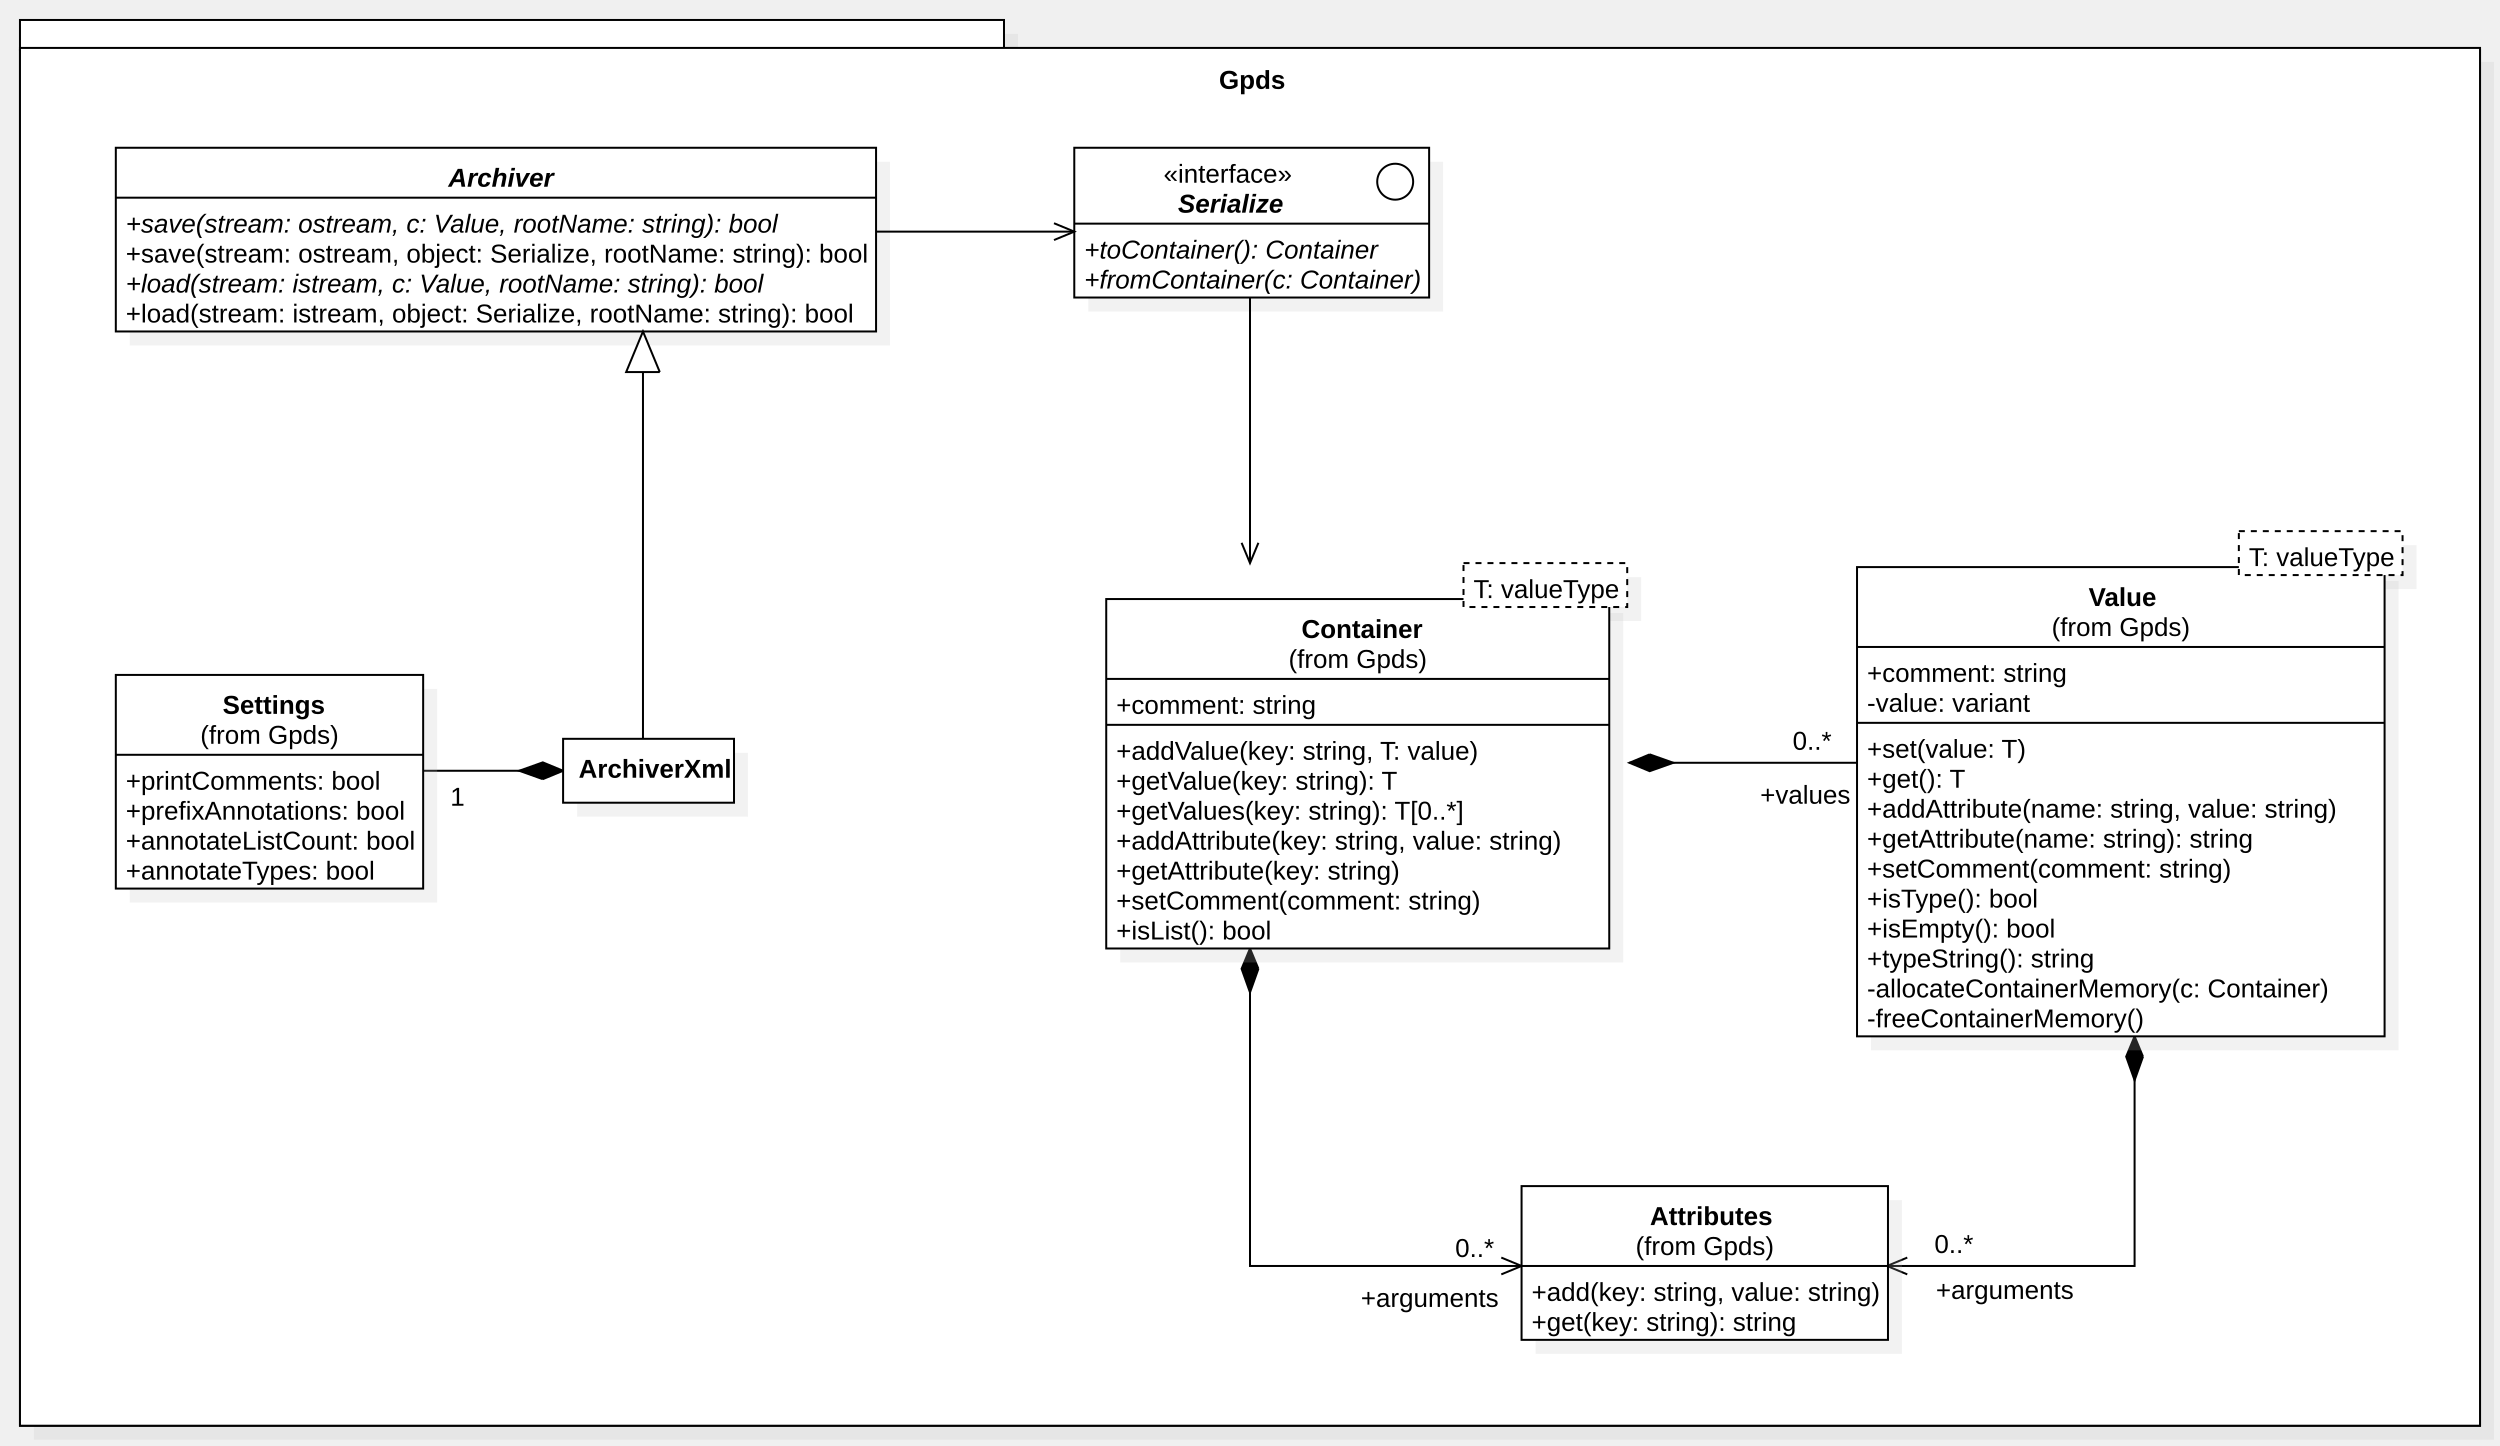
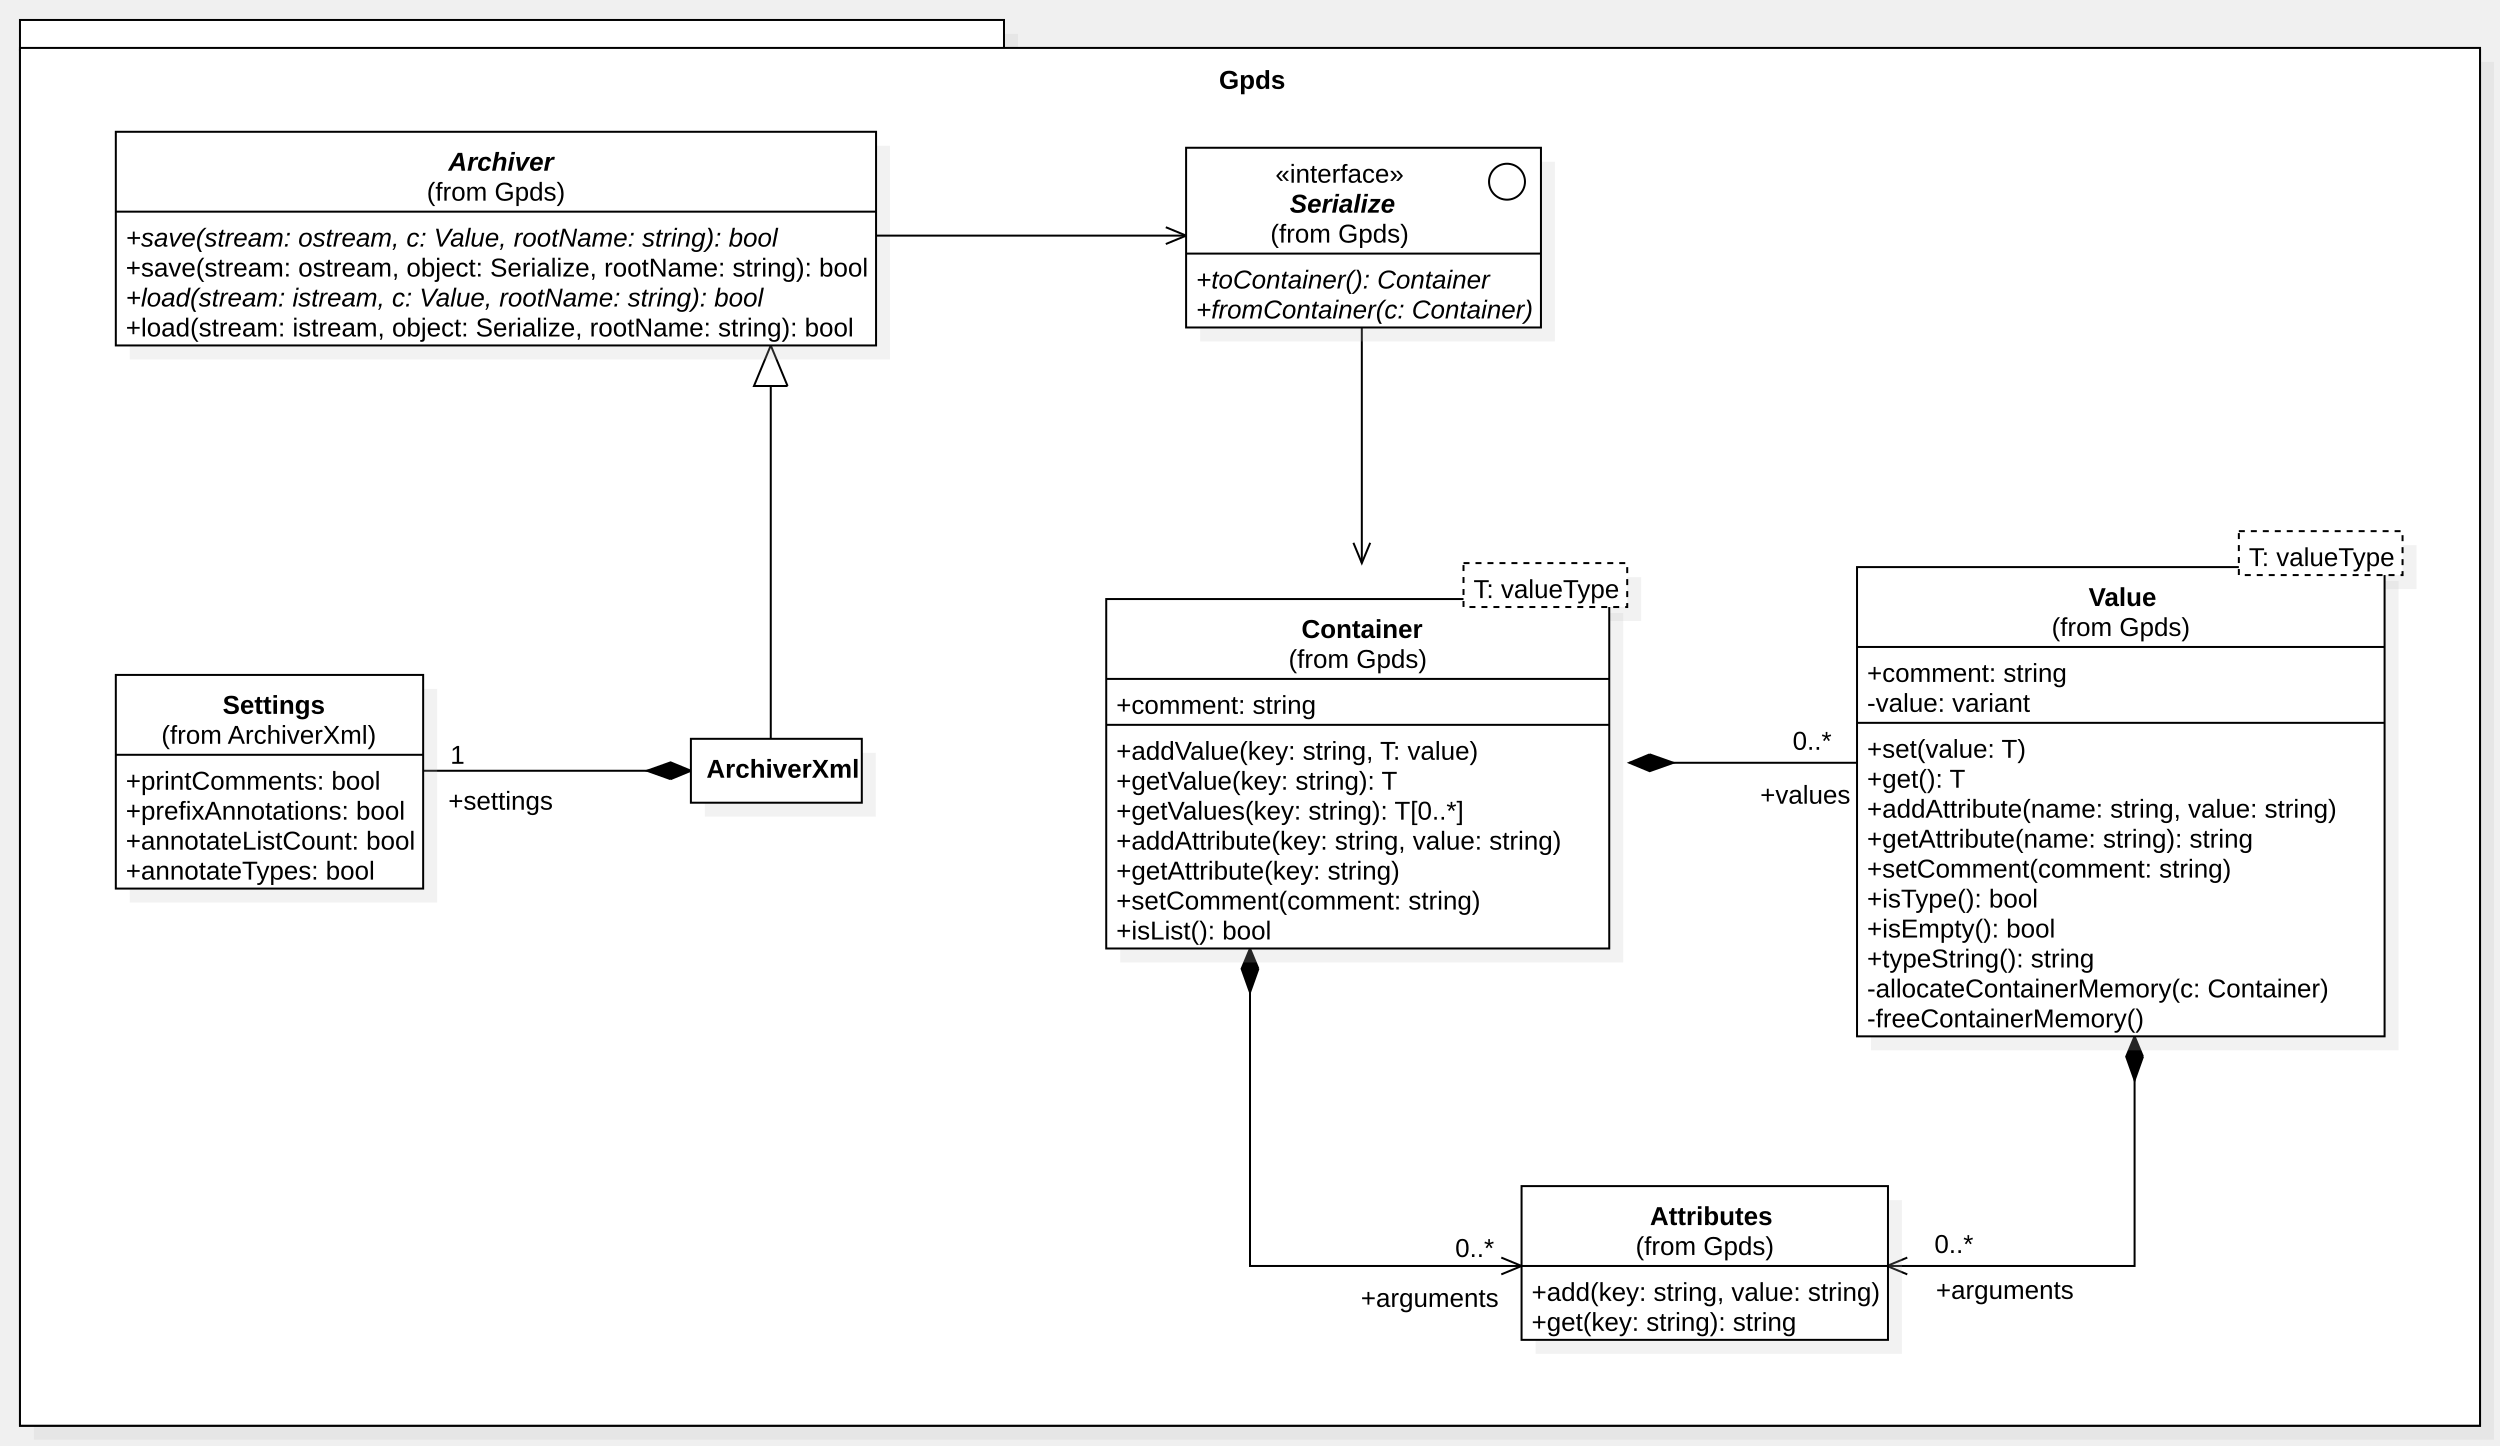
<svg xmlns="http://www.w3.org/2000/svg" version="1.1" width="1252" height="724">
  <defs />
  <g>
    <g transform="translate(-22,-38) scale(1,1)">
      <rect fill="#C0C0C0" stroke="none" x="39" y="55" width="492.8" height="15" opacity="0.2" />
    </g>
    <g transform="translate(-22,-38) scale(1,1)">
      <rect fill="#C0C0C0" stroke="none" x="39" y="69" width="1232" height="690" opacity="0.2" />
    </g>
    <g transform="translate(-22,-38) scale(1,1)">
      <rect fill="#ffffff" stroke="none" x="32" y="63" width="1232" height="689" />
    </g>
    <g transform="translate(-22,-38) scale(1,1)">
      <path fill="none" stroke="#000000" d="M 32 63 L 1264 63 L 1264 752 L 32 752 L 32 63 Z Z" stroke-miterlimit="10" />
    </g>
    <g transform="translate(-22,-38) scale(1,1)">
      <rect fill="#ffffff" stroke="none" x="32" y="48" width="492.8" height="15" />
    </g>
    <g transform="translate(-22,-38) scale(1,1)">
      <path fill="none" stroke="#000000" d="M 32 48 L 524.8 48 L 524.8 63 L 32 63 L 32 48 Z Z" stroke-miterlimit="10" />
    </g>
    <g transform="translate(-22,-38) scale(1,1)">
      <rect fill="#ffffff" stroke="none" x="32" y="62" width="1232" height="690" />
    </g>
    <g transform="translate(-22,-38) scale(1,1)">
      <path fill="none" stroke="#000000" d="M 32 62 L 1264 62 L 1264 752 L 32 752 L 32 62 Z Z" stroke-miterlimit="10" />
    </g>
    <g transform="translate(-22,-38) scale(1,1)">
      <g>
        <path fill="none" stroke="none" />
        <text fill="#000000" stroke="none" font-family="Arial" font-size="13px" font-style="normal" font-weight="bold" text-decoration="none" x="632.464" y="82.5">Gpds</text>
      </g>
    </g>
    <g transform="translate(-22,-38) scale(1,1)">
-       <path fill="none" stroke="#000000" d="M 234 424 L 304 424" stroke-miterlimit="10" />
-     </g>
-     <g transform="translate(-22,-38) scale(1,1)">
-       <path fill="#000000" stroke="none" d="M 293.837 428.21 L 304 424 L 293.837 419.79 L 282 424" />
-     </g>
-     <g transform="translate(-22,-38) scale(1,1)">
-       <path fill="none" stroke="#000000" d="M 293.837 428.21 L 304 424 L 293.837 419.79 L 282 424 L 293.837 428.21" stroke-miterlimit="10" />
-     </g>
-     <g transform="translate(-22,-38) scale(1,1)">
-       <g>
-         <path fill="none" stroke="none" />
-         <text fill="#000000" stroke="none" font-family="Arial" font-size="13px" font-style="normal" font-weight="normal" text-decoration="none" x="247.5" y="441.5">1</text>
-       </g>
-     </g>
-     <g transform="translate(-22,-38) scale(1,1)">
-       <rect fill="#C0C0C0" stroke="none" x="567" y="119" width="177.708" height="75" opacity="0.2" />
-     </g>
-     <g transform="translate(-22,-38) scale(1,1)">
-       <rect fill="#ffffff" stroke="none" x="560" y="112" width="177.708" height="75" />
-     </g>
-     <g transform="translate(-22,-38) scale(1,1)">
-       <path fill="none" stroke="#000000" d="M 560 112 L 737.708 112 L 737.708 187 L 560 187 L 560 112 Z Z" stroke-miterlimit="10" />
-     </g>
-     <g transform="translate(-22,-38) scale(1,1)">
-       <path fill="#ffffff" stroke="none" d="M 711.708 129 C 711.708 124.029 715.737 120 720.708 120 C 725.679 120 729.708 124.029 729.708 129 C 729.708 133.971 725.679 138 720.708 138 C 715.737 138 711.708 133.971 711.708 129 Z" />
-     </g>
-     <g transform="translate(-22,-38) scale(1,1)">
-       <path fill="none" stroke="#000000" d="M 711.708 129 C 711.708 124.029 715.737 120 720.708 120 C 725.679 120 729.708 124.029 729.708 129 C 729.708 133.971 725.679 138 720.708 138 C 715.737 138 711.708 133.971 711.708 129 Z" stroke-miterlimit="10" />
-     </g>
-     <g transform="translate(-22,-38) scale(1,1)">
-       <path fill="none" stroke="#000000" d="M 560 150 L 737.708 150" stroke-miterlimit="10" />
-     </g>
-     <g transform="translate(-22,-38) scale(1,1)">
-       <g>
-         <path fill="none" stroke="none" />
-         <text fill="#000000" stroke="none" font-family="Arial" font-size="13px" font-style="normal" font-weight="normal" text-decoration="none" x="604.694" y="129.5">«interface»</text>
-       </g>
-     </g>
-     <g transform="translate(-22,-38) scale(1,1)">
-       <g>
-         <path fill="none" stroke="none" />
-         <text fill="#000000" stroke="none" font-family="Arial" font-size="13px" font-style="italic" font-weight="bold" text-decoration="none" x="611.927" y="144.5">Serialize</text>
-       </g>
-     </g>
-     <g transform="translate(-22,-38) scale(1,1)">
-       <g>
-         <path fill="none" stroke="none" />
-         <text fill="#000000" stroke="none" font-family="Arial" font-size="13px" font-style="italic" font-weight="normal" text-decoration="none" x="565" y="167.5">+toContainer(): Container</text>
-       </g>
-     </g>
-     <g transform="translate(-22,-38) scale(1,1)">
-       <g>
-         <path fill="none" stroke="none" />
-         <text fill="#000000" stroke="none" font-family="Arial" font-size="13px" font-style="italic" font-weight="normal" text-decoration="none" x="565" y="182.5">+fromContainer(c: Container)</text>
-       </g>
-     </g>
-     <g transform="translate(-22,-38) scale(1,1)">
-       <rect fill="#C0C0C0" stroke="none" x="87" y="119" width="380.731" height="92" opacity="0.2" />
-     </g>
-     <g transform="translate(-22,-38) scale(1,1)">
-       <rect fill="#ffffff" stroke="none" x="80" y="112" width="380.731" height="92" />
-     </g>
-     <g transform="translate(-22,-38) scale(1,1)">
-       <path fill="none" stroke="#000000" d="M 80 112 L 460.731 112 L 460.731 204 L 80 204 L 80 112 Z Z" stroke-miterlimit="10" />
-     </g>
-     <g transform="translate(-22,-38) scale(1,1)">
-       <path fill="none" stroke="#000000" d="M 80 137 L 460.731 137" stroke-miterlimit="10" />
-     </g>
-     <g transform="translate(-22,-38) scale(1,1)">
-       <g>
-         <path fill="none" stroke="none" />
-         <text fill="#000000" stroke="none" font-family="Arial" font-size="13px" font-style="italic" font-weight="bold" text-decoration="none" x="246.527" y="131.5">Archiver</text>
-       </g>
-     </g>
-     <g transform="translate(-22,-38) scale(1,1)">
-       <g>
-         <path fill="none" stroke="none" />
-         <text fill="#000000" stroke="none" font-family="Arial" font-size="13px" font-style="italic" font-weight="normal" text-decoration="none" x="85" y="154.5">+save(stream: ostream, c: Value, rootName: string): bool</text>
-       </g>
-     </g>
-     <g transform="translate(-22,-38) scale(1,1)">
-       <g>
-         <path fill="none" stroke="none" />
-         <text fill="#000000" stroke="none" font-family="Arial" font-size="13px" font-style="normal" font-weight="normal" text-decoration="none" x="85" y="169.5">+save(stream: ostream, object: Serialize, rootName: string): bool</text>
-       </g>
-     </g>
-     <g transform="translate(-22,-38) scale(1,1)">
-       <g>
-         <path fill="none" stroke="none" />
-         <text fill="#000000" stroke="none" font-family="Arial" font-size="13px" font-style="italic" font-weight="normal" text-decoration="none" x="85" y="184.5">+load(stream: istream, c: Value, rootName: string): bool</text>
-       </g>
-     </g>
-     <g transform="translate(-22,-38) scale(1,1)">
-       <g>
-         <path fill="none" stroke="none" />
-         <text fill="#000000" stroke="none" font-family="Arial" font-size="13px" font-style="normal" font-weight="normal" text-decoration="none" x="85" y="199.5">+load(stream: istream, object: Serialize, rootName: string): bool</text>
-       </g>
-     </g>
-     <g transform="translate(-22,-38) scale(1,1)">
-       <path fill="none" stroke="#000000" d="M 461 154 L 560 154" stroke-miterlimit="10" />
-     </g>
-     <g transform="translate(-22,-38) scale(1,1)">
-       <path fill="none" stroke="#000000" d="M 549.837 158.21 L 560 154 L 549.837 149.79" stroke-miterlimit="10" />
+       <path fill="none" stroke="#000000" d="M 234 424 L 368 424" stroke-miterlimit="10" />
+     </g>
+     <g transform="translate(-22,-38) scale(1,1)">
+       <path fill="#000000" stroke="none" d="M 357.837 428.21 L 368 424 L 357.837 419.79 L 346 424" />
+     </g>
+     <g transform="translate(-22,-38) scale(1,1)">
+       <path fill="none" stroke="#000000" d="M 357.837 428.21 L 368 424 L 357.837 419.79 L 346 424 L 357.837 428.21" stroke-miterlimit="10" />
+     </g>
+     <g transform="translate(-22,-38) scale(1,1)">
+       <g>
+         <path fill="none" stroke="none" />
+         <text fill="#000000" stroke="none" font-family="Arial" font-size="13px" font-style="normal" font-weight="normal" text-decoration="none" x="246.5" y="443.5">+settings</text>
+       </g>
+     </g>
+     <g transform="translate(-22,-38) scale(1,1)">
+       <g>
+         <path fill="none" stroke="none" />
+         <text fill="#000000" stroke="none" font-family="Arial" font-size="13px" font-style="normal" font-weight="normal" text-decoration="none" x="247.5" y="420.5">1</text>
+       </g>
    </g>
    <g transform="translate(-22,-38) scale(1,1)">
      <path fill="none" stroke="#000000" d="M 952 420 L 838 420" stroke-miterlimit="10" />
    </g>
    <g transform="translate(-22,-38) scale(1,1)">
      <path fill="#000000" stroke="none" d="M 848.163 415.79 L 838 420 L 848.163 424.21 L 860 420" />
    </g>
    <g transform="translate(-22,-38) scale(1,1)">
      <path fill="none" stroke="#000000" d="M 848.163 415.79 L 838 420 L 848.163 424.21 L 860 420 L 848.163 415.79" stroke-miterlimit="10" />
    </g>
    <g transform="translate(-22,-38) scale(1,1)">
      <g>
        <path fill="none" stroke="none" />
        <text fill="#000000" stroke="none" font-family="Arial" font-size="13px" font-style="normal" font-weight="normal" text-decoration="none" x="903.5" y="440.5">+values</text>
      </g>
    </g>
    <g transform="translate(-22,-38) scale(1,1)">
      <g>
        <path fill="none" stroke="none" />
        <text fill="#000000" stroke="none" font-family="Arial" font-size="13px" font-style="normal" font-weight="normal" text-decoration="none" x="919.744" y="413.5">0..*</text>
      </g>
    </g>
    <g transform="translate(-22,-38) scale(1,1)">
      <path fill="none" stroke="#000000" d="M 967 672 L 1091 672 L 1091 557" stroke-miterlimit="10" />
    </g>
    <g transform="translate(-22,-38) scale(1,1)">
      <path fill="#000000" stroke="none" d="M 1095.21 567.163 L 1091 557 L 1086.79 567.163 L 1091 579" />
    </g>
    <g transform="translate(-22,-38) scale(1,1)">
      <path fill="none" stroke="#000000" d="M 1095.21 567.163 L 1091 557 L 1086.79 567.163 L 1091 579 L 1095.21 567.163" stroke-miterlimit="10" />
    </g>
    <g transform="translate(-22,-38) scale(1,1)">
      <path fill="none" stroke="#000000" d="M 977.163 667.79 L 967 672 L 977.163 676.21" stroke-miterlimit="10" />
    </g>
    <g transform="translate(-22,-38) scale(1,1)">
      <g>
        <path fill="none" stroke="none" />
        <text fill="#000000" stroke="none" font-family="Arial" font-size="13px" font-style="normal" font-weight="normal" text-decoration="none" x="991.5" y="688.5">+arguments</text>
      </g>
    </g>
    <g transform="translate(-22,-38) scale(1,1)">
      <g>
        <path fill="none" stroke="none" />
        <text fill="#000000" stroke="none" font-family="Arial" font-size="13px" font-style="normal" font-weight="normal" text-decoration="none" x="990.744" y="665.5">0..*</text>
      </g>
    </g>
    <g transform="translate(-22,-38) scale(1,1)">
      <path fill="none" stroke="#000000" d="M 784 672 L 648 672 L 648 513" stroke-miterlimit="10" />
    </g>
    <g transform="translate(-22,-38) scale(1,1)">
      <path fill="#000000" stroke="none" d="M 652.21 523.163 L 648 513 L 643.79 523.163 L 648 535" />
    </g>
    <g transform="translate(-22,-38) scale(1,1)">
      <path fill="none" stroke="#000000" d="M 652.21 523.163 L 648 513 L 643.79 523.163 L 648 535 L 652.21 523.163" stroke-miterlimit="10" />
    </g>
    <g transform="translate(-22,-38) scale(1,1)">
      <path fill="none" stroke="#000000" d="M 773.837 676.21 L 784 672 L 773.837 667.79" stroke-miterlimit="10" />
    </g>
    <g transform="translate(-22,-38) scale(1,1)">
      <g>
        <path fill="none" stroke="none" />
        <text fill="#000000" stroke="none" font-family="Arial" font-size="13px" font-style="normal" font-weight="normal" text-decoration="none" x="703.5" y="692.5">+arguments</text>
      </g>
    </g>
    <g transform="translate(-22,-38) scale(1,1)">
      <g>
        <path fill="none" stroke="none" />
        <text fill="#000000" stroke="none" font-family="Arial" font-size="13px" font-style="normal" font-weight="normal" text-decoration="none" x="750.744" y="667.5">0..*</text>
      </g>
    </g>
    <g transform="translate(-22,-38) scale(1,1)">
      <rect fill="#C0C0C0" stroke="none" x="583" y="345" width="251.911" height="175" opacity="0.2" />
    </g>
    <g transform="translate(-22,-38) scale(1,1)">
      <rect fill="#C0C0C0" stroke="none" x="761.925" y="327" width="81.985" height="22" opacity="0.2" />
    </g>
    <g transform="translate(-22,-38) scale(1,1)">
      <rect fill="#ffffff" stroke="none" x="576" y="338" width="251.911" height="175" />
    </g>
    <g transform="translate(-22,-38) scale(1,1)">
      <path fill="none" stroke="#000000" d="M 576 338 L 827.911 338 L 827.911 513 L 576 513 L 576 338 Z Z" stroke-miterlimit="10" />
    </g>
    <g transform="translate(-22,-38) scale(1,1)">
      <path fill="none" stroke="#000000" d="M 576 378 L 827.911 378" stroke-miterlimit="10" />
    </g>
    <g transform="translate(-22,-38) scale(1,1)">
      <path fill="none" stroke="#000000" d="M 576 401 L 827.911 401" stroke-miterlimit="10" />
    </g>
    <g transform="translate(-22,-38) scale(1,1)">
      <g>
        <path fill="none" stroke="none" />
        <text fill="#000000" stroke="none" font-family="Arial" font-size="13px" font-style="normal" font-weight="bold" text-decoration="none" x="673.772" y="357.5">Container</text>
      </g>
    </g>
    <g transform="translate(-22,-38) scale(1,1)">
      <g>
        <path fill="none" stroke="none" />
        <text fill="#000000" stroke="none" font-family="Arial" font-size="13px" font-style="normal" font-weight="normal" text-decoration="none" x="667.284" y="372.5">(from Gpds)</text>
      </g>
    </g>
    <g transform="translate(-22,-38) scale(1,1)">
      <g>
        <path fill="none" stroke="none" />
        <text fill="#000000" stroke="none" font-family="Arial" font-size="13px" font-style="normal" font-weight="normal" text-decoration="none" x="581" y="395.5">+comment: string</text>
      </g>
    </g>
    <g transform="translate(-22,-38) scale(1,1)">
      <g>
        <path fill="none" stroke="none" />
        <text fill="#000000" stroke="none" font-family="Arial" font-size="13px" font-style="normal" font-weight="normal" text-decoration="none" x="581" y="418.5">+addValue(key: string, T: value)</text>
      </g>
    </g>
    <g transform="translate(-22,-38) scale(1,1)">
      <g>
        <path fill="none" stroke="none" />
        <text fill="#000000" stroke="none" font-family="Arial" font-size="13px" font-style="normal" font-weight="normal" text-decoration="none" x="581" y="433.5">+getValue(key: string): T</text>
      </g>
    </g>
    <g transform="translate(-22,-38) scale(1,1)">
      <g>
        <path fill="none" stroke="none" />
        <text fill="#000000" stroke="none" font-family="Arial" font-size="13px" font-style="normal" font-weight="normal" text-decoration="none" x="581" y="448.5">+getValues(key: string): T[0..*]</text>
      </g>
    </g>
    <g transform="translate(-22,-38) scale(1,1)">
      <g>
        <path fill="none" stroke="none" />
        <text fill="#000000" stroke="none" font-family="Arial" font-size="13px" font-style="normal" font-weight="normal" text-decoration="none" x="581" y="463.5">+addAttribute(key: string, value: string)</text>
      </g>
    </g>
    <g transform="translate(-22,-38) scale(1,1)">
      <g>
        <path fill="none" stroke="none" />
        <text fill="#000000" stroke="none" font-family="Arial" font-size="13px" font-style="normal" font-weight="normal" text-decoration="none" x="581" y="478.5">+getAttribute(key: string)</text>
      </g>
    </g>
    <g transform="translate(-22,-38) scale(1,1)">
      <g>
        <path fill="none" stroke="none" />
        <text fill="#000000" stroke="none" font-family="Arial" font-size="13px" font-style="normal" font-weight="normal" text-decoration="none" x="581" y="493.5">+setComment(comment: string)</text>
      </g>
    </g>
    <g transform="translate(-22,-38) scale(1,1)">
      <g>
        <path fill="none" stroke="none" />
        <text fill="#000000" stroke="none" font-family="Arial" font-size="13px" font-style="normal" font-weight="normal" text-decoration="none" x="581" y="508.5">+isList(): bool</text>
      </g>
    </g>
    <g transform="translate(-22,-38) scale(1,1)">
      <rect fill="#ffffff" stroke="none" x="754.925" y="320" width="81.985" height="22" />
    </g>
    <g transform="translate(-22,-38) scale(1,1)">
      <path fill="none" stroke="#000000" d="M 754.925 320 L 836.911 320 L 836.911 342 L 754.925 342 L 754.925 320 Z Z" stroke-miterlimit="10" stroke-dasharray="3" />
    </g>
    <g transform="translate(-22,-38) scale(1,1)">
      <g>
        <path fill="none" stroke="none" />
        <text fill="#000000" stroke="none" font-family="Arial" font-size="13px" font-style="normal" font-weight="normal" text-decoration="none" x="759.925" y="337.5">T: valueType</text>
      </g>
    </g>
    <g transform="translate(-22,-38) scale(1,1)">
      <rect fill="#C0C0C0" stroke="none" x="959" y="329" width="264.2" height="235" opacity="0.2" />
    </g>
    <g transform="translate(-22,-38) scale(1,1)">
      <rect fill="#C0C0C0" stroke="none" x="1150.214" y="311" width="81.985" height="22" opacity="0.2" />
    </g>
    <g transform="translate(-22,-38) scale(1,1)">
      <rect fill="#ffffff" stroke="none" x="952" y="322" width="264.2" height="235" />
    </g>
    <g transform="translate(-22,-38) scale(1,1)">
      <path fill="none" stroke="#000000" d="M 952 322 L 1216.2 322 L 1216.2 557 L 952 557 L 952 322 Z Z" stroke-miterlimit="10" />
    </g>
    <g transform="translate(-22,-38) scale(1,1)">
      <path fill="none" stroke="#000000" d="M 952 362 L 1216.2 362" stroke-miterlimit="10" />
    </g>
    <g transform="translate(-22,-38) scale(1,1)">
      <path fill="none" stroke="#000000" d="M 952 400 L 1216.2 400" stroke-miterlimit="10" />
    </g>
    <g transform="translate(-22,-38) scale(1,1)">
      <g>
        <path fill="none" stroke="none" />
        <text fill="#000000" stroke="none" font-family="Arial" font-size="13px" font-style="normal" font-weight="bold" text-decoration="none" x="1067.958" y="341.5">Value</text>
      </g>
    </g>
    <g transform="translate(-22,-38) scale(1,1)">
      <g>
        <path fill="none" stroke="none" />
        <text fill="#000000" stroke="none" font-family="Arial" font-size="13px" font-style="normal" font-weight="normal" text-decoration="none" x="1049.429" y="356.5">(from Gpds)</text>
      </g>
    </g>
    <g transform="translate(-22,-38) scale(1,1)">
      <g>
        <path fill="none" stroke="none" />
        <text fill="#000000" stroke="none" font-family="Arial" font-size="13px" font-style="normal" font-weight="normal" text-decoration="none" x="957" y="379.5">+comment: string</text>
      </g>
    </g>
    <g transform="translate(-22,-38) scale(1,1)">
      <g>
        <path fill="none" stroke="none" />
        <text fill="#000000" stroke="none" font-family="Arial" font-size="13px" font-style="normal" font-weight="normal" text-decoration="none" x="957" y="394.5">-value: variant</text>
      </g>
    </g>
    <g transform="translate(-22,-38) scale(1,1)">
      <g>
        <path fill="none" stroke="none" />
        <text fill="#000000" stroke="none" font-family="Arial" font-size="13px" font-style="normal" font-weight="normal" text-decoration="none" x="957" y="417.5">+set(value: T)</text>
      </g>
    </g>
    <g transform="translate(-22,-38) scale(1,1)">
      <g>
        <path fill="none" stroke="none" />
        <text fill="#000000" stroke="none" font-family="Arial" font-size="13px" font-style="normal" font-weight="normal" text-decoration="none" x="957" y="432.5">+get(): T</text>
      </g>
    </g>
    <g transform="translate(-22,-38) scale(1,1)">
      <g>
        <path fill="none" stroke="none" />
        <text fill="#000000" stroke="none" font-family="Arial" font-size="13px" font-style="normal" font-weight="normal" text-decoration="none" x="957" y="447.5">+addAttribute(name: string, value: string)</text>
      </g>
    </g>
    <g transform="translate(-22,-38) scale(1,1)">
      <g>
        <path fill="none" stroke="none" />
        <text fill="#000000" stroke="none" font-family="Arial" font-size="13px" font-style="normal" font-weight="normal" text-decoration="none" x="957" y="462.5">+getAttribute(name: string): string</text>
      </g>
    </g>
    <g transform="translate(-22,-38) scale(1,1)">
      <g>
        <path fill="none" stroke="none" />
        <text fill="#000000" stroke="none" font-family="Arial" font-size="13px" font-style="normal" font-weight="normal" text-decoration="none" x="957" y="477.5">+setComment(comment: string)</text>
      </g>
    </g>
    <g transform="translate(-22,-38) scale(1,1)">
      <g>
        <path fill="none" stroke="none" />
        <text fill="#000000" stroke="none" font-family="Arial" font-size="13px" font-style="normal" font-weight="normal" text-decoration="none" x="957" y="492.5">+isType(): bool</text>
      </g>
    </g>
    <g transform="translate(-22,-38) scale(1,1)">
      <g>
        <path fill="none" stroke="none" />
        <text fill="#000000" stroke="none" font-family="Arial" font-size="13px" font-style="normal" font-weight="normal" text-decoration="none" x="957" y="507.5">+isEmpty(): bool</text>
      </g>
    </g>
    <g transform="translate(-22,-38) scale(1,1)">
      <g>
        <path fill="none" stroke="none" />
        <text fill="#000000" stroke="none" font-family="Arial" font-size="13px" font-style="normal" font-weight="normal" text-decoration="none" x="957" y="522.5">+typeString(): string</text>
      </g>
    </g>
    <g transform="translate(-22,-38) scale(1,1)">
      <g>
        <path fill="none" stroke="none" />
        <text fill="#000000" stroke="none" font-family="Arial" font-size="13px" font-style="normal" font-weight="normal" text-decoration="none" x="957" y="537.5">-allocateContainerMemory(c: Container)</text>
      </g>
    </g>
    <g transform="translate(-22,-38) scale(1,1)">
      <g>
        <path fill="none" stroke="none" />
        <text fill="#000000" stroke="none" font-family="Arial" font-size="13px" font-style="normal" font-weight="normal" text-decoration="none" x="957" y="552.5">-freeContainerMemory()</text>
      </g>
    </g>
    <g transform="translate(-22,-38) scale(1,1)">
      <rect fill="#ffffff" stroke="none" x="1143.214" y="304" width="81.985" height="22" />
    </g>
    <g transform="translate(-22,-38) scale(1,1)">
      <path fill="none" stroke="#000000" d="M 1143.214 304 L 1225.2 304 L 1225.2 326 L 1143.214 326 L 1143.214 304 Z Z" stroke-miterlimit="10" stroke-dasharray="3" />
    </g>
    <g transform="translate(-22,-38) scale(1,1)">
      <g>
        <path fill="none" stroke="none" />
        <text fill="#000000" stroke="none" font-family="Arial" font-size="13px" font-style="normal" font-weight="normal" text-decoration="none" x="1148.214" y="321.5">T: valueType</text>
      </g>
    </g>
    <g transform="translate(-22,-38) scale(1,1)">
      <rect fill="#C0C0C0" stroke="none" x="87" y="383" width="153.917" height="107" opacity="0.2" />
    </g>
    <g transform="translate(-22,-38) scale(1,1)">
      <rect fill="#ffffff" stroke="none" x="80" y="376" width="153.917" height="107" />
    </g>
    <g transform="translate(-22,-38) scale(1,1)">
      <path fill="none" stroke="#000000" d="M 80 376 L 233.917 376 L 233.917 483 L 80 483 L 80 376 Z Z" stroke-miterlimit="10" />
    </g>
    <g transform="translate(-22,-38) scale(1,1)">
      <path fill="none" stroke="#000000" d="M 80 416 L 233.917 416" stroke-miterlimit="10" />
    </g>
    <g transform="translate(-22,-38) scale(1,1)">
      <g>
        <path fill="none" stroke="none" />
        <text fill="#000000" stroke="none" font-family="Arial" font-size="13px" font-style="normal" font-weight="bold" text-decoration="none" x="133.472" y="395.5">Settings</text>
      </g>
    </g>
    <g transform="translate(-22,-38) scale(1,1)">
      <g>
        <path fill="none" stroke="none" />
-         <text fill="#000000" stroke="none" font-family="Arial" font-size="13px" font-style="normal" font-weight="normal" text-decoration="none" x="122.288" y="410.5">(from Gpds)</text>
+         <text fill="#000000" stroke="none" font-family="Arial" font-size="13px" font-style="normal" font-weight="normal" text-decoration="none" x="102.791" y="410.5">(from ArchiverXml)</text>
      </g>
    </g>
    <g transform="translate(-22,-38) scale(1,1)">
      <g>
        <path fill="none" stroke="none" />
        <text fill="#000000" stroke="none" font-family="Arial" font-size="13px" font-style="normal" font-weight="normal" text-decoration="none" x="85" y="433.5">+printComments: bool</text>
      </g>
    </g>
    <g transform="translate(-22,-38) scale(1,1)">
      <g>
        <path fill="none" stroke="none" />
        <text fill="#000000" stroke="none" font-family="Arial" font-size="13px" font-style="normal" font-weight="normal" text-decoration="none" x="85" y="448.5">+prefixAnnotations: bool</text>
      </g>
    </g>
    <g transform="translate(-22,-38) scale(1,1)">
      <g>
        <path fill="none" stroke="none" />
        <text fill="#000000" stroke="none" font-family="Arial" font-size="13px" font-style="normal" font-weight="normal" text-decoration="none" x="85" y="463.5">+annotateListCount: bool</text>
      </g>
    </g>
    <g transform="translate(-22,-38) scale(1,1)">
      <g>
        <path fill="none" stroke="none" />
        <text fill="#000000" stroke="none" font-family="Arial" font-size="13px" font-style="normal" font-weight="normal" text-decoration="none" x="85" y="478.5">+annotateTypes: bool</text>
      </g>
    </g>
    <g transform="translate(-22,-38) scale(1,1)">
-       <path fill="none" stroke="#000000" d="M 648 187 L 648 320" stroke-miterlimit="10" />
-     </g>
-     <g transform="translate(-22,-38) scale(1,1)">
-       <path fill="none" stroke="#000000" d="M 643.79 309.837 L 648 320 L 652.21 309.837" stroke-miterlimit="10" />
-     </g>
-     <g transform="translate(-22,-38) scale(1,1)">
-       <path fill="none" stroke="#000000" d="M 344 408 L 344 204" stroke-miterlimit="10" />
-     </g>
-     <g transform="translate(-22,-38) scale(1,1)">
-       <path fill="#FFFFFF" stroke="none" d="M 352.419 224.325 L 344 204 L 335.581 224.325" />
-     </g>
-     <g transform="translate(-22,-38) scale(1,1)">
-       <path fill="none" stroke="#000000" d="M 352.419 224.325 L 344 204 L 335.581 224.325 L 352.419 224.325" stroke-miterlimit="10" />
-     </g>
-     <g transform="translate(-22,-38) scale(1,1)">
      <rect fill="#C0C0C0" stroke="none" x="791" y="639" width="183.497" height="77" opacity="0.2" />
    </g>
    <g transform="translate(-22,-38) scale(1,1)">
      <rect fill="#ffffff" stroke="none" x="784" y="632" width="183.497" height="77" />
    </g>
    <g transform="translate(-22,-38) scale(1,1)">
      <path fill="none" stroke="#000000" d="M 784 632 L 967.497 632 L 967.497 709 L 784 709 L 784 632 Z Z" stroke-miterlimit="10" />
    </g>
    <g transform="translate(-22,-38) scale(1,1)">
      <path fill="none" stroke="#000000" d="M 784 672 L 967.497 672" stroke-miterlimit="10" />
    </g>
    <g transform="translate(-22,-38) scale(1,1)">
      <g>
        <path fill="none" stroke="none" />
        <text fill="#000000" stroke="none" font-family="Arial" font-size="13px" font-style="normal" font-weight="bold" text-decoration="none" x="848.292" y="651.5">Attributes</text>
      </g>
    </g>
    <g transform="translate(-22,-38) scale(1,1)">
      <g>
        <path fill="none" stroke="none" />
        <text fill="#000000" stroke="none" font-family="Arial" font-size="13px" font-style="normal" font-weight="normal" text-decoration="none" x="841.078" y="666.5">(from Gpds)</text>
      </g>
    </g>
    <g transform="translate(-22,-38) scale(1,1)">
      <g>
        <path fill="none" stroke="none" />
        <text fill="#000000" stroke="none" font-family="Arial" font-size="13px" font-style="normal" font-weight="normal" text-decoration="none" x="789" y="689.5">+add(key: string, value: string)</text>
      </g>
    </g>
    <g transform="translate(-22,-38) scale(1,1)">
      <g>
        <path fill="none" stroke="none" />
        <text fill="#000000" stroke="none" font-family="Arial" font-size="13px" font-style="normal" font-weight="normal" text-decoration="none" x="789" y="704.5">+get(key: string): string</text>
      </g>
    </g>
    <g transform="translate(-22,-38) scale(1,1)">
-       <rect fill="#C0C0C0" stroke="none" x="311" y="415" width="85.591" height="32" opacity="0.2" />
-     </g>
-     <g transform="translate(-22,-38) scale(1,1)">
-       <rect fill="#ffffff" stroke="none" x="304" y="408" width="85.591" height="32" />
-     </g>
-     <g transform="translate(-22,-38) scale(1,1)">
-       <path fill="none" stroke="#000000" d="M 304 408 L 389.591 408 L 389.591 440 L 304 440 L 304 408 Z Z" stroke-miterlimit="10" />
-     </g>
-     <g transform="translate(-22,-38) scale(1,1)">
-       <g>
-         <path fill="none" stroke="none" />
-         <text fill="#000000" stroke="none" font-family="Arial" font-size="13px" font-style="normal" font-weight="bold" text-decoration="none" x="311.763" y="427.5">ArchiverXml</text>
+       <rect fill="#C0C0C0" stroke="none" x="375" y="415" width="85.591" height="32" opacity="0.2" />
+     </g>
+     <g transform="translate(-22,-38) scale(1,1)">
+       <rect fill="#ffffff" stroke="none" x="368" y="408" width="85.591" height="32" />
+     </g>
+     <g transform="translate(-22,-38) scale(1,1)">
+       <path fill="none" stroke="#000000" d="M 368 408 L 453.591 408 L 453.591 440 L 368 440 L 368 408 Z Z" stroke-miterlimit="10" />
+     </g>
+     <g transform="translate(-22,-38) scale(1,1)">
+       <g>
+         <path fill="none" stroke="none" />
+         <text fill="#000000" stroke="none" font-family="Arial" font-size="13px" font-style="normal" font-weight="bold" text-decoration="none" x="375.763" y="427.5">ArchiverXml</text>
+       </g>
+     </g>
+     <g transform="translate(-22,-38) scale(1,1)">
+       <path fill="none" stroke="#000000" d="M 408 408 L 408 211" stroke-miterlimit="10" />
+     </g>
+     <g transform="translate(-22,-38) scale(1,1)">
+       <path fill="#FFFFFF" stroke="none" d="M 416.419 231.325 L 408 211 L 399.581 231.325" />
+     </g>
+     <g transform="translate(-22,-38) scale(1,1)">
+       <path fill="none" stroke="#000000" d="M 416.419 231.325 L 408 211 L 399.581 231.325 L 416.419 231.325" stroke-miterlimit="10" />
+     </g>
+     <g transform="translate(-22,-38) scale(1,1)">
+       <rect fill="#C0C0C0" stroke="none" x="87" y="111" width="380.731" height="107" opacity="0.2" />
+     </g>
+     <g transform="translate(-22,-38) scale(1,1)">
+       <rect fill="#ffffff" stroke="none" x="80" y="104" width="380.731" height="107" />
+     </g>
+     <g transform="translate(-22,-38) scale(1,1)">
+       <path fill="none" stroke="#000000" d="M 80 104 L 460.731 104 L 460.731 211 L 80 211 L 80 104 Z Z" stroke-miterlimit="10" />
+     </g>
+     <g transform="translate(-22,-38) scale(1,1)">
+       <path fill="none" stroke="#000000" d="M 80 144 L 460.731 144" stroke-miterlimit="10" />
+     </g>
+     <g transform="translate(-22,-38) scale(1,1)">
+       <g>
+         <path fill="none" stroke="none" />
+         <text fill="#000000" stroke="none" font-family="Arial" font-size="13px" font-style="italic" font-weight="bold" text-decoration="none" x="246.527" y="123.5">Archiver</text>
+       </g>
+     </g>
+     <g transform="translate(-22,-38) scale(1,1)">
+       <g>
+         <path fill="none" stroke="none" />
+         <text fill="#000000" stroke="none" font-family="Arial" font-size="13px" font-style="normal" font-weight="normal" text-decoration="none" x="235.695" y="138.5">(from Gpds)</text>
+       </g>
+     </g>
+     <g transform="translate(-22,-38) scale(1,1)">
+       <g>
+         <path fill="none" stroke="none" />
+         <text fill="#000000" stroke="none" font-family="Arial" font-size="13px" font-style="italic" font-weight="normal" text-decoration="none" x="85" y="161.5">+save(stream: ostream, c: Value, rootName: string): bool</text>
+       </g>
+     </g>
+     <g transform="translate(-22,-38) scale(1,1)">
+       <g>
+         <path fill="none" stroke="none" />
+         <text fill="#000000" stroke="none" font-family="Arial" font-size="13px" font-style="normal" font-weight="normal" text-decoration="none" x="85" y="176.5">+save(stream: ostream, object: Serialize, rootName: string): bool</text>
+       </g>
+     </g>
+     <g transform="translate(-22,-38) scale(1,1)">
+       <g>
+         <path fill="none" stroke="none" />
+         <text fill="#000000" stroke="none" font-family="Arial" font-size="13px" font-style="italic" font-weight="normal" text-decoration="none" x="85" y="191.5">+load(stream: istream, c: Value, rootName: string): bool</text>
+       </g>
+     </g>
+     <g transform="translate(-22,-38) scale(1,1)">
+       <g>
+         <path fill="none" stroke="none" />
+         <text fill="#000000" stroke="none" font-family="Arial" font-size="13px" font-style="normal" font-weight="normal" text-decoration="none" x="85" y="206.5">+load(stream: istream, object: Serialize, rootName: string): bool</text>
+       </g>
+     </g>
+     <g transform="translate(-22,-38) scale(1,1)">
+       <path fill="none" stroke="#000000" d="M 704 202 L 704 320" stroke-miterlimit="10" />
+     </g>
+     <g transform="translate(-22,-38) scale(1,1)">
+       <path fill="none" stroke="#000000" d="M 699.79 309.837 L 704 320 L 708.21 309.837" stroke-miterlimit="10" />
+     </g>
+     <g transform="translate(-22,-38) scale(1,1)">
+       <path fill="none" stroke="#000000" d="M 461 156 L 616 156" stroke-miterlimit="10" />
+     </g>
+     <g transform="translate(-22,-38) scale(1,1)">
+       <path fill="none" stroke="#000000" d="M 605.837 160.21 L 616 156 L 605.837 151.79" stroke-miterlimit="10" />
+     </g>
+     <g transform="translate(-22,-38) scale(1,1)">
+       <rect fill="#C0C0C0" stroke="none" x="623" y="119" width="177.708" height="90" opacity="0.2" />
+     </g>
+     <g transform="translate(-22,-38) scale(1,1)">
+       <rect fill="#ffffff" stroke="none" x="616" y="112" width="177.708" height="90" />
+     </g>
+     <g transform="translate(-22,-38) scale(1,1)">
+       <path fill="none" stroke="#000000" d="M 616 112 L 793.708 112 L 793.708 202 L 616 202 L 616 112 Z Z" stroke-miterlimit="10" />
+     </g>
+     <g transform="translate(-22,-38) scale(1,1)">
+       <path fill="#ffffff" stroke="none" d="M 767.708 129 C 767.708 124.029 771.737 120 776.708 120 C 781.679 120 785.708 124.029 785.708 129 C 785.708 133.971 781.679 138 776.708 138 C 771.737 138 767.708 133.971 767.708 129 Z" />
+     </g>
+     <g transform="translate(-22,-38) scale(1,1)">
+       <path fill="none" stroke="#000000" d="M 767.708 129 C 767.708 124.029 771.737 120 776.708 120 C 781.679 120 785.708 124.029 785.708 129 C 785.708 133.971 781.679 138 776.708 138 C 771.737 138 767.708 133.971 767.708 129 Z" stroke-miterlimit="10" />
+     </g>
+     <g transform="translate(-22,-38) scale(1,1)">
+       <path fill="none" stroke="#000000" d="M 616 165 L 793.708 165" stroke-miterlimit="10" />
+     </g>
+     <g transform="translate(-22,-38) scale(1,1)">
+       <g>
+         <path fill="none" stroke="none" />
+         <text fill="#000000" stroke="none" font-family="Arial" font-size="13px" font-style="normal" font-weight="normal" text-decoration="none" x="660.694" y="129.5">«interface»</text>
+       </g>
+     </g>
+     <g transform="translate(-22,-38) scale(1,1)">
+       <g>
+         <path fill="none" stroke="none" />
+         <text fill="#000000" stroke="none" font-family="Arial" font-size="13px" font-style="italic" font-weight="bold" text-decoration="none" x="667.927" y="144.5">Serialize</text>
+       </g>
+     </g>
+     <g transform="translate(-22,-38) scale(1,1)">
+       <g>
+         <path fill="none" stroke="none" />
+         <text fill="#000000" stroke="none" font-family="Arial" font-size="13px" font-style="normal" font-weight="normal" text-decoration="none" x="658.183" y="159.5">(from Gpds)</text>
+       </g>
+     </g>
+     <g transform="translate(-22,-38) scale(1,1)">
+       <g>
+         <path fill="none" stroke="none" />
+         <text fill="#000000" stroke="none" font-family="Arial" font-size="13px" font-style="italic" font-weight="normal" text-decoration="none" x="621" y="182.5">+toContainer(): Container</text>
+       </g>
+     </g>
+     <g transform="translate(-22,-38) scale(1,1)">
+       <g>
+         <path fill="none" stroke="none" />
+         <text fill="#000000" stroke="none" font-family="Arial" font-size="13px" font-style="italic" font-weight="normal" text-decoration="none" x="621" y="197.5">+fromContainer(c: Container)</text>
      </g>
    </g>
  </g>
</svg>
